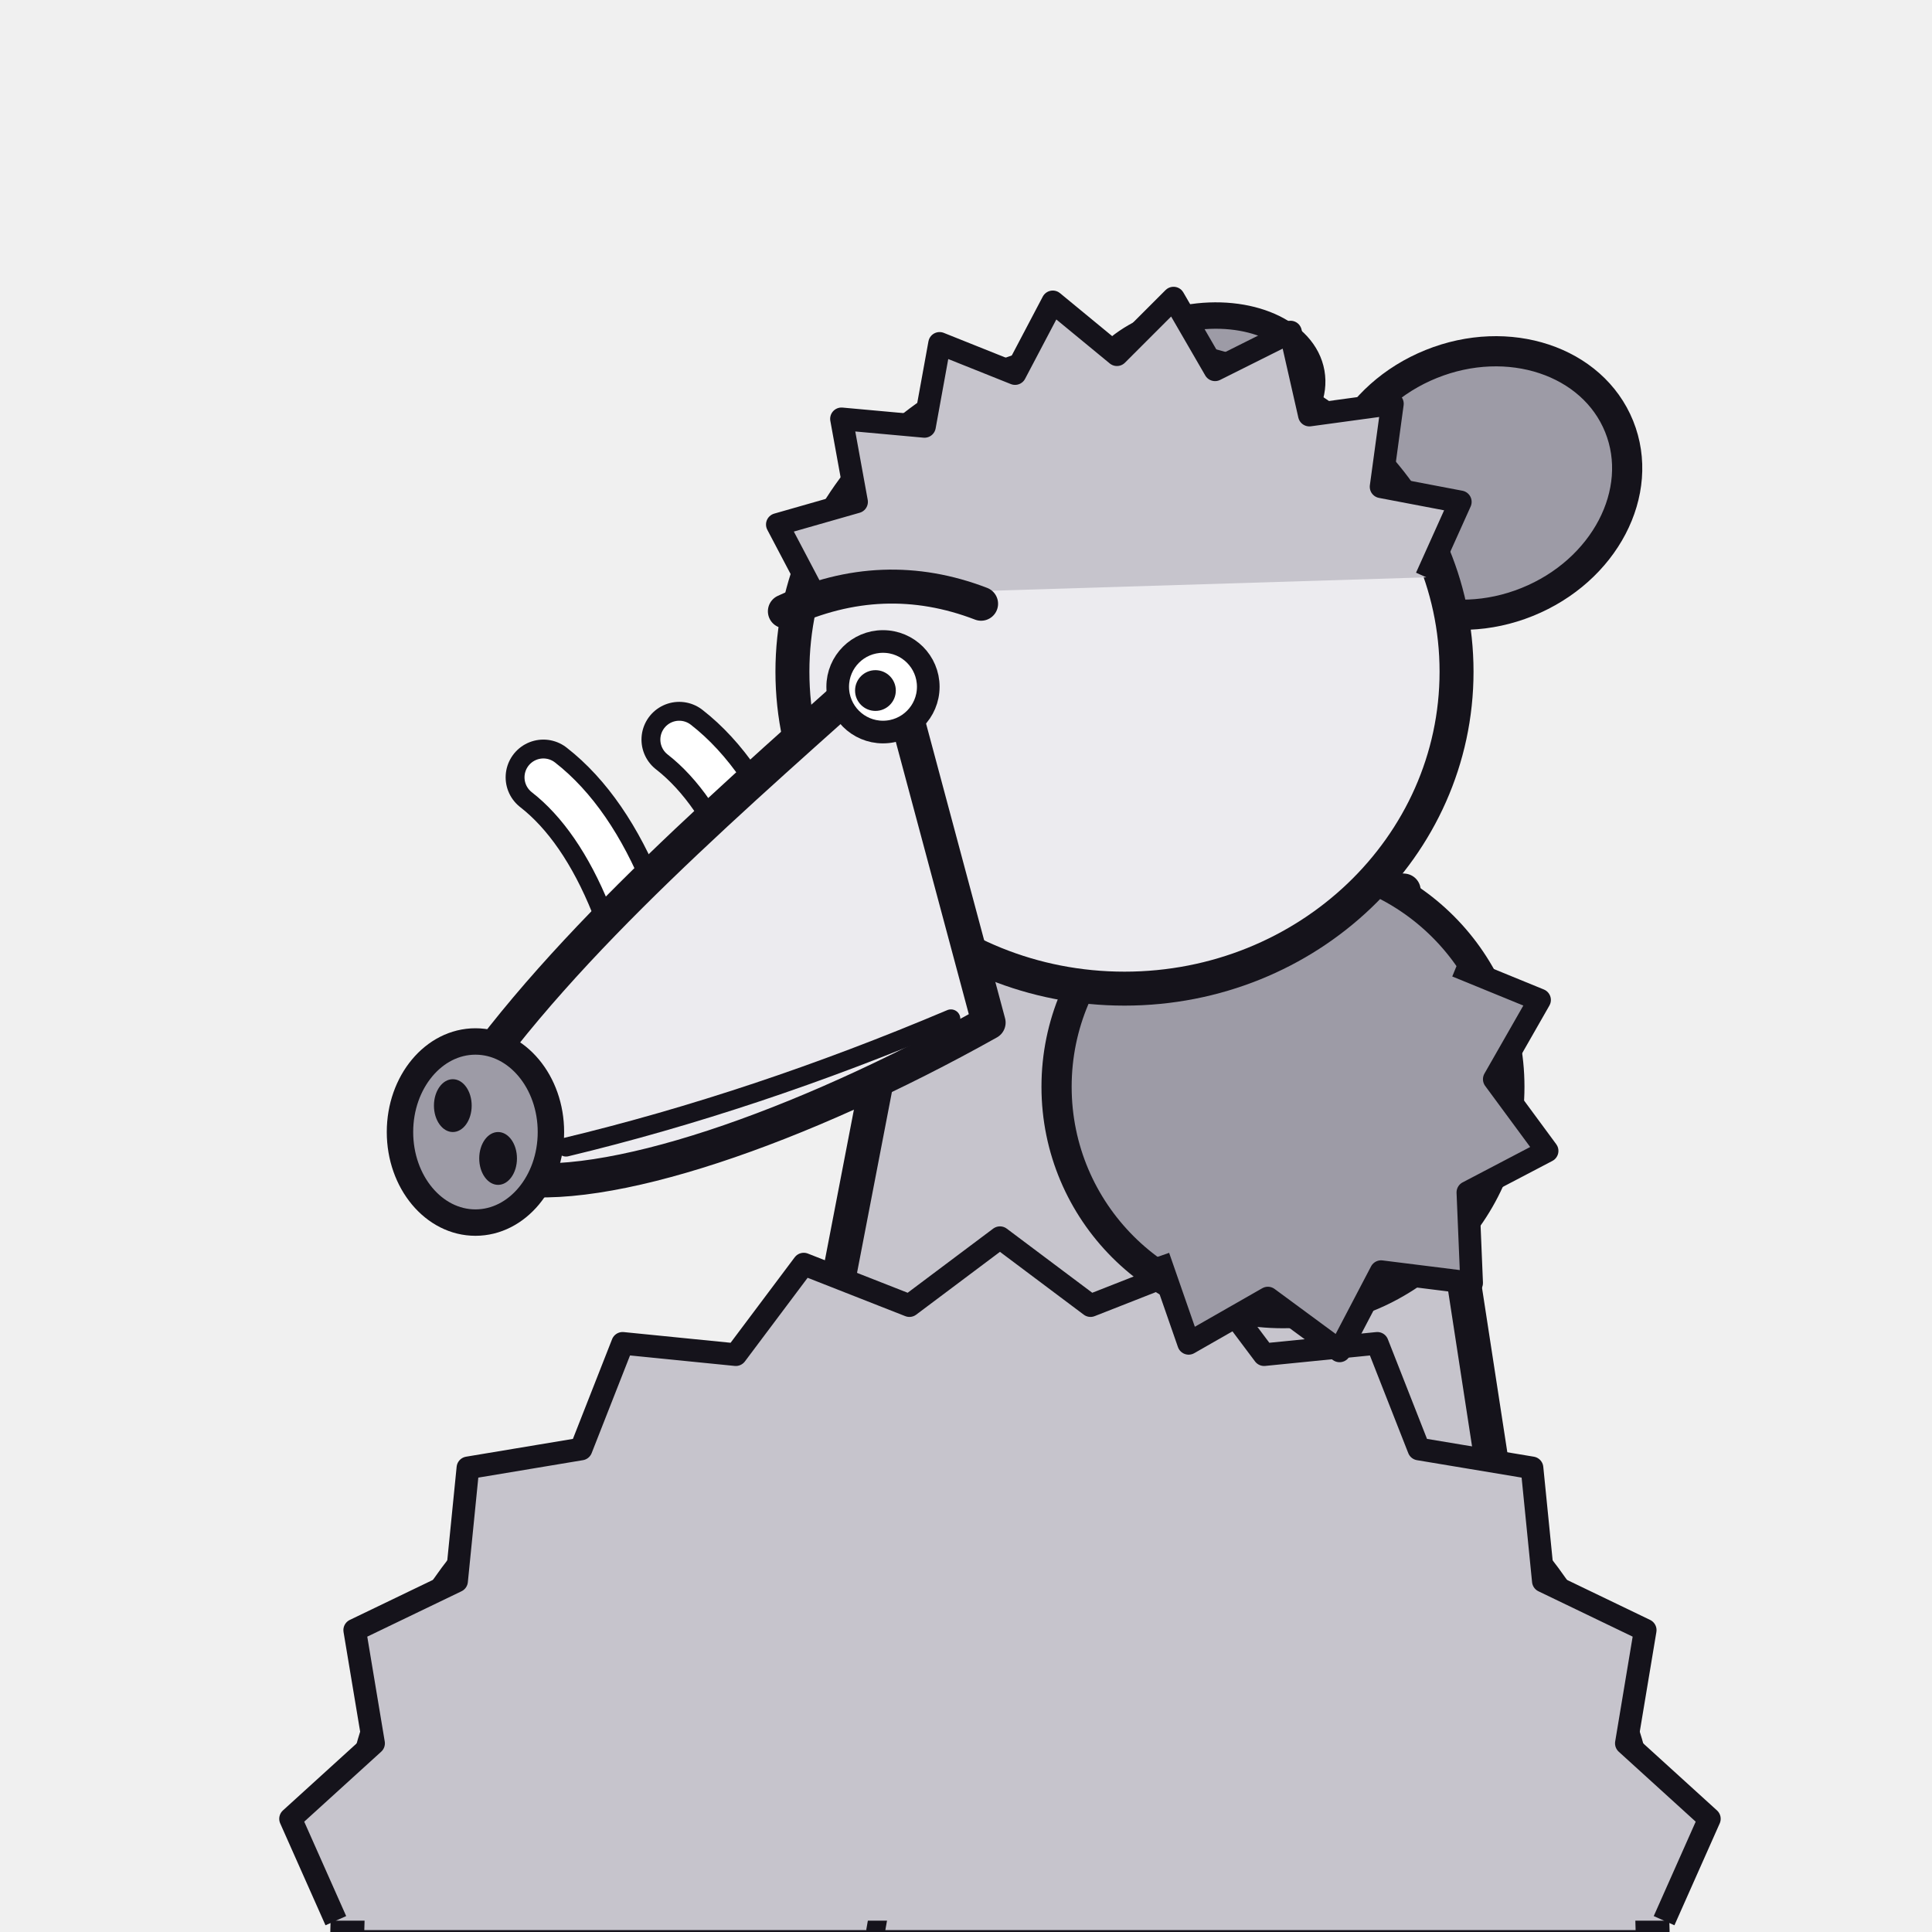
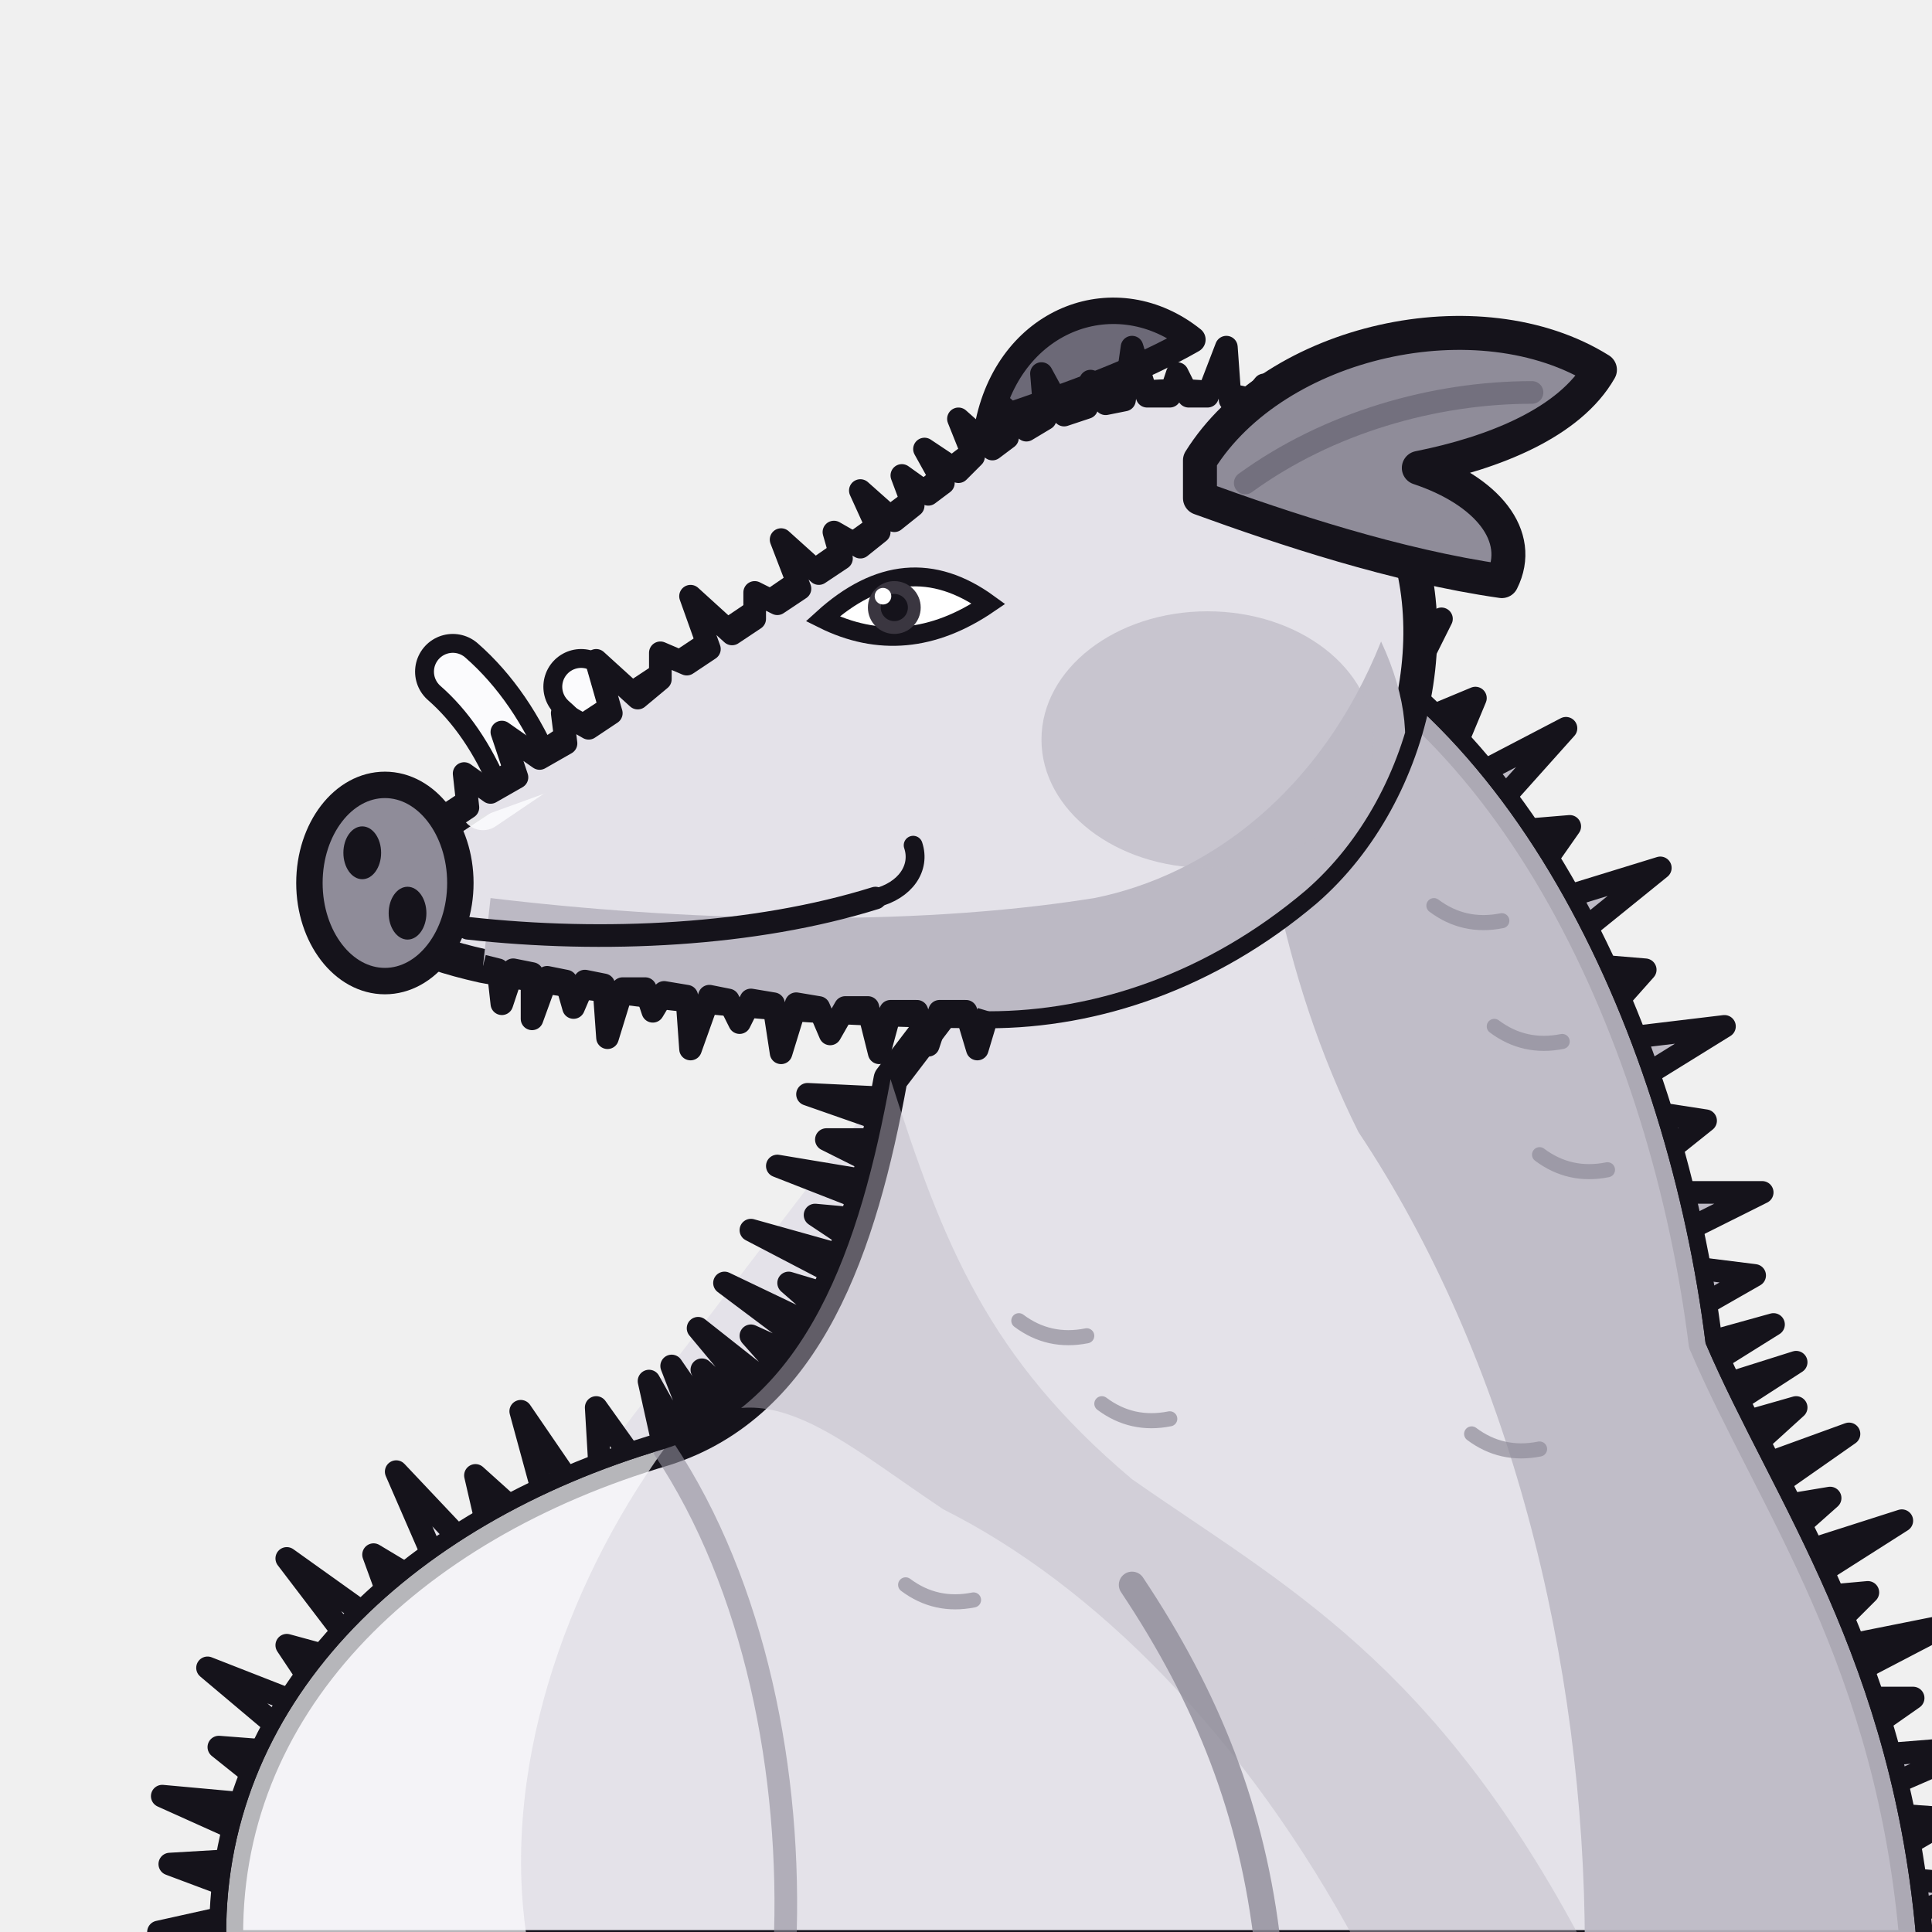
<svg xmlns="http://www.w3.org/2000/svg" width="512" height="512" viewBox="0 0 512 512" role="img" aria-label="body-11">
-   <path d="M244 226 L372 236 L396 392 L212 392Z" fill="#c6c4cc" stroke="#15131b" stroke-width="9" stroke-linejoin="round" />
-   <path d="M92 516 C92 420 150 360 265 356 C380 360 438 420 438 516Z" fill="#c6c4cc" stroke="#15131b" stroke-width="9" />
-   <path d="M190 380 C230 420 240 470 232 512" fill="none" stroke="#15131b" stroke-width="5" />
-   <path d="M89 509 L77 482 L99 462 L94 432 L121 419 L124 389 L154 384 L165 356 L195 359 L213 335 L241 346 L265 328 L289 346 L317 335 L335 359 L365 356 L376 384 L406 389 L409 419 L436 432 L431 462 L453 482 L441 509" fill="#c6c4cc" stroke="#15131b" stroke-width="6" stroke-linejoin="round" />
-   <circle cx="340" cy="288" r="60" fill="#9d9ba6" stroke="#15131b" stroke-width="8" />
-   <path d="M386 256 L408 265 L396 286 L410 305 L389 316 L390 340 L366 337 L355 358 L336 344 L315 356 L307 333" fill="#9d9ba6" stroke="#15131b" stroke-width="6" stroke-linejoin="round" />
-   <ellipse cx="392" cy="128" rx="40" ry="34" fill="#9d9ba6" stroke="#15131b" stroke-width="8" transform="rotate(-22 392 128)" />
-   <ellipse cx="318" cy="104" rx="30" ry="20" fill="#9d9ba6" stroke="#15131b" stroke-width="7" transform="rotate(-10 318 104)" />
-   <ellipse cx="298" cy="178" rx="88" ry="84" fill="#ecebef" stroke="#15131b" stroke-width="9" />
-   <path d="M216 158 L206 139 L227 133 L223 111 L245 113 L249 91 L269 99 L279 80 L296 94 L311 79 L322 98 L342 88 L347 110 L369 107 L366 129 L387 133 L378 153" fill="#c6c4cc" stroke="#15131b" stroke-width="6" stroke-linejoin="round" />
-   <path d="M178 290 C174 250 162 220 144 206" fill="none" stroke="#15131b" stroke-width="20" stroke-linecap="round" />
-   <path d="M178 290 C174 250 162 220 144 206" fill="none" stroke="#fff" stroke-width="10" stroke-linecap="round" />
-   <path d="M214 280 C210 240 198 210 180 196" fill="none" stroke="#15131b" stroke-width="20" stroke-linecap="round" />
-   <path d="M214 280 C210 240 198 210 180 196" fill="none" stroke="#fff" stroke-width="10" stroke-linecap="round" />
-   <path d="M236 174 C196 210 150 249 122 290 C112 298 118 314 134 312 C160 317 212 299 262 271Z" fill="#ecebef" stroke="#15131b" stroke-width="9" stroke-linejoin="round" />
-   <path d="M150 304 Q200 292 252 270" fill="none" stroke="#15131b" stroke-width="5" stroke-linecap="round" />
-   <ellipse cx="126" cy="300" rx="20" ry="24" fill="#9d9ba6" stroke="#15131b" stroke-width="7" />
-   <ellipse cx="120" cy="293" rx="5" ry="7" fill="#15131b" />
-   <ellipse cx="132" cy="307" rx="5" ry="7" fill="#15131b" />
-   <circle cx="234" cy="182" r="12" fill="#fff" stroke="#15131b" stroke-width="6" />
-   <circle cx="232" cy="183" r="5.4" fill="#15131b" />
-   <path d="M208 162 Q234 150 260 160" fill="none" stroke="#15131b" stroke-width="9" stroke-linecap="round" />
+   <defs>
+     <clipPath id="hc">
+       <path d="M112 222 C160 190 220 152 250 128 C280 100 340 94 366 130 C386 160 376 210 346 236 C320 258 290 268 262 268 C210 268 160 262 128 256 C110 252 98 246 96 238 C95 228 100 222 112 222Z" />
+     </clipPath>
+     <clipPath id="bc">
+       <path d="M60 516 C58 452 108 404 176 384 C214 372 228 330 236 286 L332 160 C402 186 442 276 452 356 C470 398 502 440 508 516Z" />
+     </clipPath>
+   </defs>
+   <path d="M262 112 C268 84 296 74 316 90 C302 98 286 104 262 112Z" fill="#6c6977" stroke="#15131b" stroke-width="7" stroke-linejoin="round" stroke-linecap="round" />
+   <path d="M60 516 L42 512 L60 508 L61 500 L45 494 L62 493 L63 485 L43 476 L65 478 L68 471 L58 463 L71 464 L74 458 L55 442 L78 451 L82 445 L76 436 L87 439 L92 434 L76 413 L97 428 L103 423 L99 412 L109 418 L115 413 L105 390 L122 408 L129 404 L126 391 L136 400 L144 396 L138 374 L151 393 L159 390 L158 373 L168 387 L176 384 L172 366 L181 382 L185 380 L178 362 L189 378 L193 376 L186 363 L197 373 L200 370 L185 352 L204 367 L207 363 L199 354 L210 359 L212 355 L192 340 L215 351 L217 347 L209 340 L219 343 L222 338 L199 326 L224 333 L225 328 L216 322 L227 323 L229 318 L206 309 L230 313 L231 308 L219 302 L233 302 L234 297 L214 290 L235 291 L236 286" fill="#e4e2e9" stroke="#15131b" stroke-width="6" stroke-linejoin="round" />
+   <path d="M332 160 L343 145 L341 164 L349 168 L361 156 L357 173 L365 178 L382 164 L372 184 L379 190 L391 185 L386 197 L392 205 L415 193 L398 212 L404 220 L416 219 L409 229 L414 238 L440 230 L419 247 L424 256 L436 257 L428 266 L432 275 L457 272 L436 285 L439 295 L452 297 L442 305 L444 316 L467 316 L447 326 L449 336 L465 338 L451 346 L452 356 L470 351 L454 361 L457 367 L476 361 L459 372 L462 377 L476 373 L465 383 L468 388 L490 380 L470 394 L473 399 L485 397 L476 405 L479 411 L504 403 L482 417 L484 423 L495 422 L487 430 L490 436 L515 431 L492 443 L495 450 L507 450 L497 457 L499 465 L524 463 L501 473 L503 481 L517 482 L505 489 L506 498 L527 500 L507 507 L508 516" fill="#bcb9c4" stroke="#15131b" stroke-width="6" stroke-linejoin="round" />
+   <path d="M60 516 C58 452 108 404 176 384 C214 372 228 330 236 286 L332 160 C402 186 442 276 452 356 C470 398 502 440 508 516Z" fill="#e4e2e9" stroke="#15131b" stroke-width="9" stroke-linejoin="round" stroke-linecap="round" />
+   <g clip-path="url(#bc)">
+     <path d="M332 160 C402 186 442 276 452 356 C470 398 502 440 508 516 L420 516 C420 440 400 360 360 300 C340 260 330 210 332 160Z" fill="#bcb9c4" opacity=".9" />
+     <path d="M60 516 C58 452 108 404 176 384 C150 420 132 470 140 516Z" fill="#fbfbfd" opacity=".7" />
+     <path d="M236 286 C250 330 262 360 300 392 C340 420 380 440 420 516 L360 516 C330 460 290 420 250 400 C220 380 200 360 176 384Z" fill="#bcb9c4" opacity=".45" />
+     <path d="M300 420 C320 450 332 480 336 516" fill="none" stroke="#8f8c99" stroke-width="7" stroke-linecap="round" stroke-linejoin="round" opacity="0.8" />
+     <path d="M176 384 C200 420 210 470 208 516" fill="none" stroke="#8f8c99" stroke-width="6" stroke-linecap="round" stroke-linejoin="round" opacity="0.6" />
+     <path d="M380 240 q8 6 18 4" fill="none" stroke="#8f8c99" stroke-width="4" stroke-linecap="round" stroke-linejoin="round" opacity="0.7" />
+     <path d="M396 272 q8 6 18 4" fill="none" stroke="#8f8c99" stroke-width="4" stroke-linecap="round" stroke-linejoin="round" opacity="0.7" />
+     <path d="M408 306 q8 6 18 4" fill="none" stroke="#8f8c99" stroke-width="4" stroke-linecap="round" stroke-linejoin="round" opacity="0.7" />
+     <path d="M270 350 q8 6 18 4" fill="none" stroke="#8f8c99" stroke-width="4" stroke-linecap="round" stroke-linejoin="round" opacity="0.7" />
+     <path d="M292 372 q8 6 18 4" fill="none" stroke="#8f8c99" stroke-width="4" stroke-linecap="round" stroke-linejoin="round" opacity="0.7" />
+     <path d="M240 420 q8 6 18 4" fill="none" stroke="#8f8c99" stroke-width="4" stroke-linecap="round" stroke-linejoin="round" opacity="0.7" />
+     <path d="M390 380 q8 6 18 4" fill="none" stroke="#8f8c99" stroke-width="4" stroke-linecap="round" stroke-linejoin="round" opacity="0.7" />
+   </g>
+   <path d="M150 250 C146 216 136 192 120 178" fill="none" stroke="#15131b" stroke-width="20" stroke-linecap="round" stroke-linejoin="round" opacity="1" />
+   <path d="M150 250 C146 216 136 192 120 178" fill="none" stroke="#fbfbfd" stroke-width="10" stroke-linecap="round" stroke-linejoin="round" opacity="1" />
+   <path d="M184 254 C180 220 170 196 154 182" fill="none" stroke="#15131b" stroke-width="20" stroke-linecap="round" stroke-linejoin="round" opacity="1" />
+   <path d="M184 254 C180 220 170 196 154 182" fill="none" stroke="#fbfbfd" stroke-width="10" stroke-linecap="round" stroke-linejoin="round" opacity="1" />
+   <g>
+     <path d="M112 222 C160 190 220 152 250 128 C280 100 340 94 366 130 C386 160 376 210 346 236 C320 258 290 268 262 268 C210 268 160 262 128 256 C110 252 98 246 96 238 C95 228 100 222 112 222Z" fill="#e4e2e9" stroke="#15131b" stroke-width="9" stroke-linejoin="round" stroke-linecap="round" />
+     <g clip-path="url(#hc)">
+       <path d="M346 236 C320 258 290 268 262 268 C210 268 160 262 128 256 L130 238 C180 244 240 246 290 238 C320 232 350 210 366 170 C380 200 370 222 346 236Z" fill="#bcb9c4" />
+       <ellipse cx="320" cy="196" rx="44" ry="34" fill="#bcb9c4" opacity=".7" />
+       <path d="M250 128 C224 150 184 176 128 214" fill="none" stroke="#fbfbfd" stroke-width="12" stroke-linecap="round" stroke-linejoin="round" opacity="0.9" />
+       <path d="M262 118 C290 104 326 102 350 118" fill="none" stroke="#fbfbfd" stroke-width="10" stroke-linecap="round" stroke-linejoin="round" opacity="0.8" />
+     </g>
+     <path d="M214 170 C226 150 246 142 268 150" fill="none" stroke="#15131b" stroke-width="5" stroke-linecap="round" stroke-linejoin="round" opacity="1" />
+     <path d="M124 246 C160 250 200 248 232 238" fill="none" stroke="#15131b" stroke-width="6" stroke-linecap="round" stroke-linejoin="round" opacity="1" />
+     <path d="M232 238 C240 236 244 230 242 224" fill="none" stroke="#15131b" stroke-width="5" stroke-linecap="round" stroke-linejoin="round" opacity="1" />
+     <path d="M92 236 C90 222 104 214 118 218 C126 222 126 240 116 248 C104 252 94 246 92 236Z" fill="#15131b" />
+     <ellipse cx="104" cy="226" rx="6" ry="3" fill="#fff" opacity=".45" />
+   </g>
+   <path d="M112 222 L110 212 L118 218 L124 214 L123 205 L130 210 L137 206 L133 194 L143 201 L150 197 L149 189 L156 193 L162 189 L158 175 L169 185 L175 180 L175 173 L182 176 L188 172 L183 158 L194 168 L200 164 L200 157 L206 160 L212 156 L207 143 L217 152 L223 148 L221 141 L228 145 L233 141 L228 130 L237 138 L242 134 L239 126 L246 131 L250 128 L245 119 L254 125 L258 121 L254 111 L263 119 L267 116 L266 108 L272 114 L277 111 L276 99 L282 110 L288 108 L289 101 L293 107 L298 106 L300 92 L304 105 L310 105 L312 99 L315 105 L320 105 L325 92 L326 106 L331 107 L335 102 L336 109 L341 111 L349 100 L346 113 L350 115 L357 111 L355 118 L359 122 L369 116 L363 126 L366 130" fill="#e4e2e9" stroke="#15131b" stroke-width="6" stroke-linejoin="round" />
+   <path d="M262 268 L259 278 L256 268 L249 268 L246 277 L243 268 L236 268 L233 279 L230 267 L224 267 L220 274 L217 267 L211 266 L207 279 L205 266 L199 265 L196 271 L193 265 L188 264 L183 278 L182 264 L176 263 L173 268 L171 262 L165 262 L161 275 L160 261 L155 260 L152 267 L150 260 L145 259 L141 270 L141 258 L136 257 L133 266 L132 257 L128 256" fill="#bcb9c4" stroke="#15131b" stroke-width="6" stroke-linejoin="round" />
+   <path d="M318 122 C338 90 392 78 424 98 C416 112 396 120 376 124 C394 130 404 142 398 154 C370 150 340 140 318 132Z" fill="#8f8c99" stroke="#15131b" stroke-width="9" stroke-linejoin="round" stroke-linecap="round" />
+   <path d="M330 128 C352 112 380 104 406 104" fill="none" stroke="#6c6977" stroke-width="6" stroke-linecap="round" stroke-linejoin="round" opacity="0.8" />
+   <path d="M218.0 164 Q240 144 262.0 160 Q240 175 218.0 164Z" fill="#fff" stroke="#15131b" stroke-width="5" />
+   <circle cx="237" cy="161" r="7.0" fill="#3a3640" />
+   <circle cx="237" cy="161" r="3.6" fill="#15131b" />
+   <circle cx="234.0" cy="158.0" r="2.2" fill="#fff" />
+   <ellipse cx="102" cy="234" rx="20" ry="26" fill="#8f8c99" stroke="#15131b" stroke-width="7" />
+   <ellipse cx="96" cy="226" rx="5" ry="7" fill="#15131b" />
+   <ellipse cx="108" cy="242" rx="5" ry="7" fill="#15131b" />
</svg>
